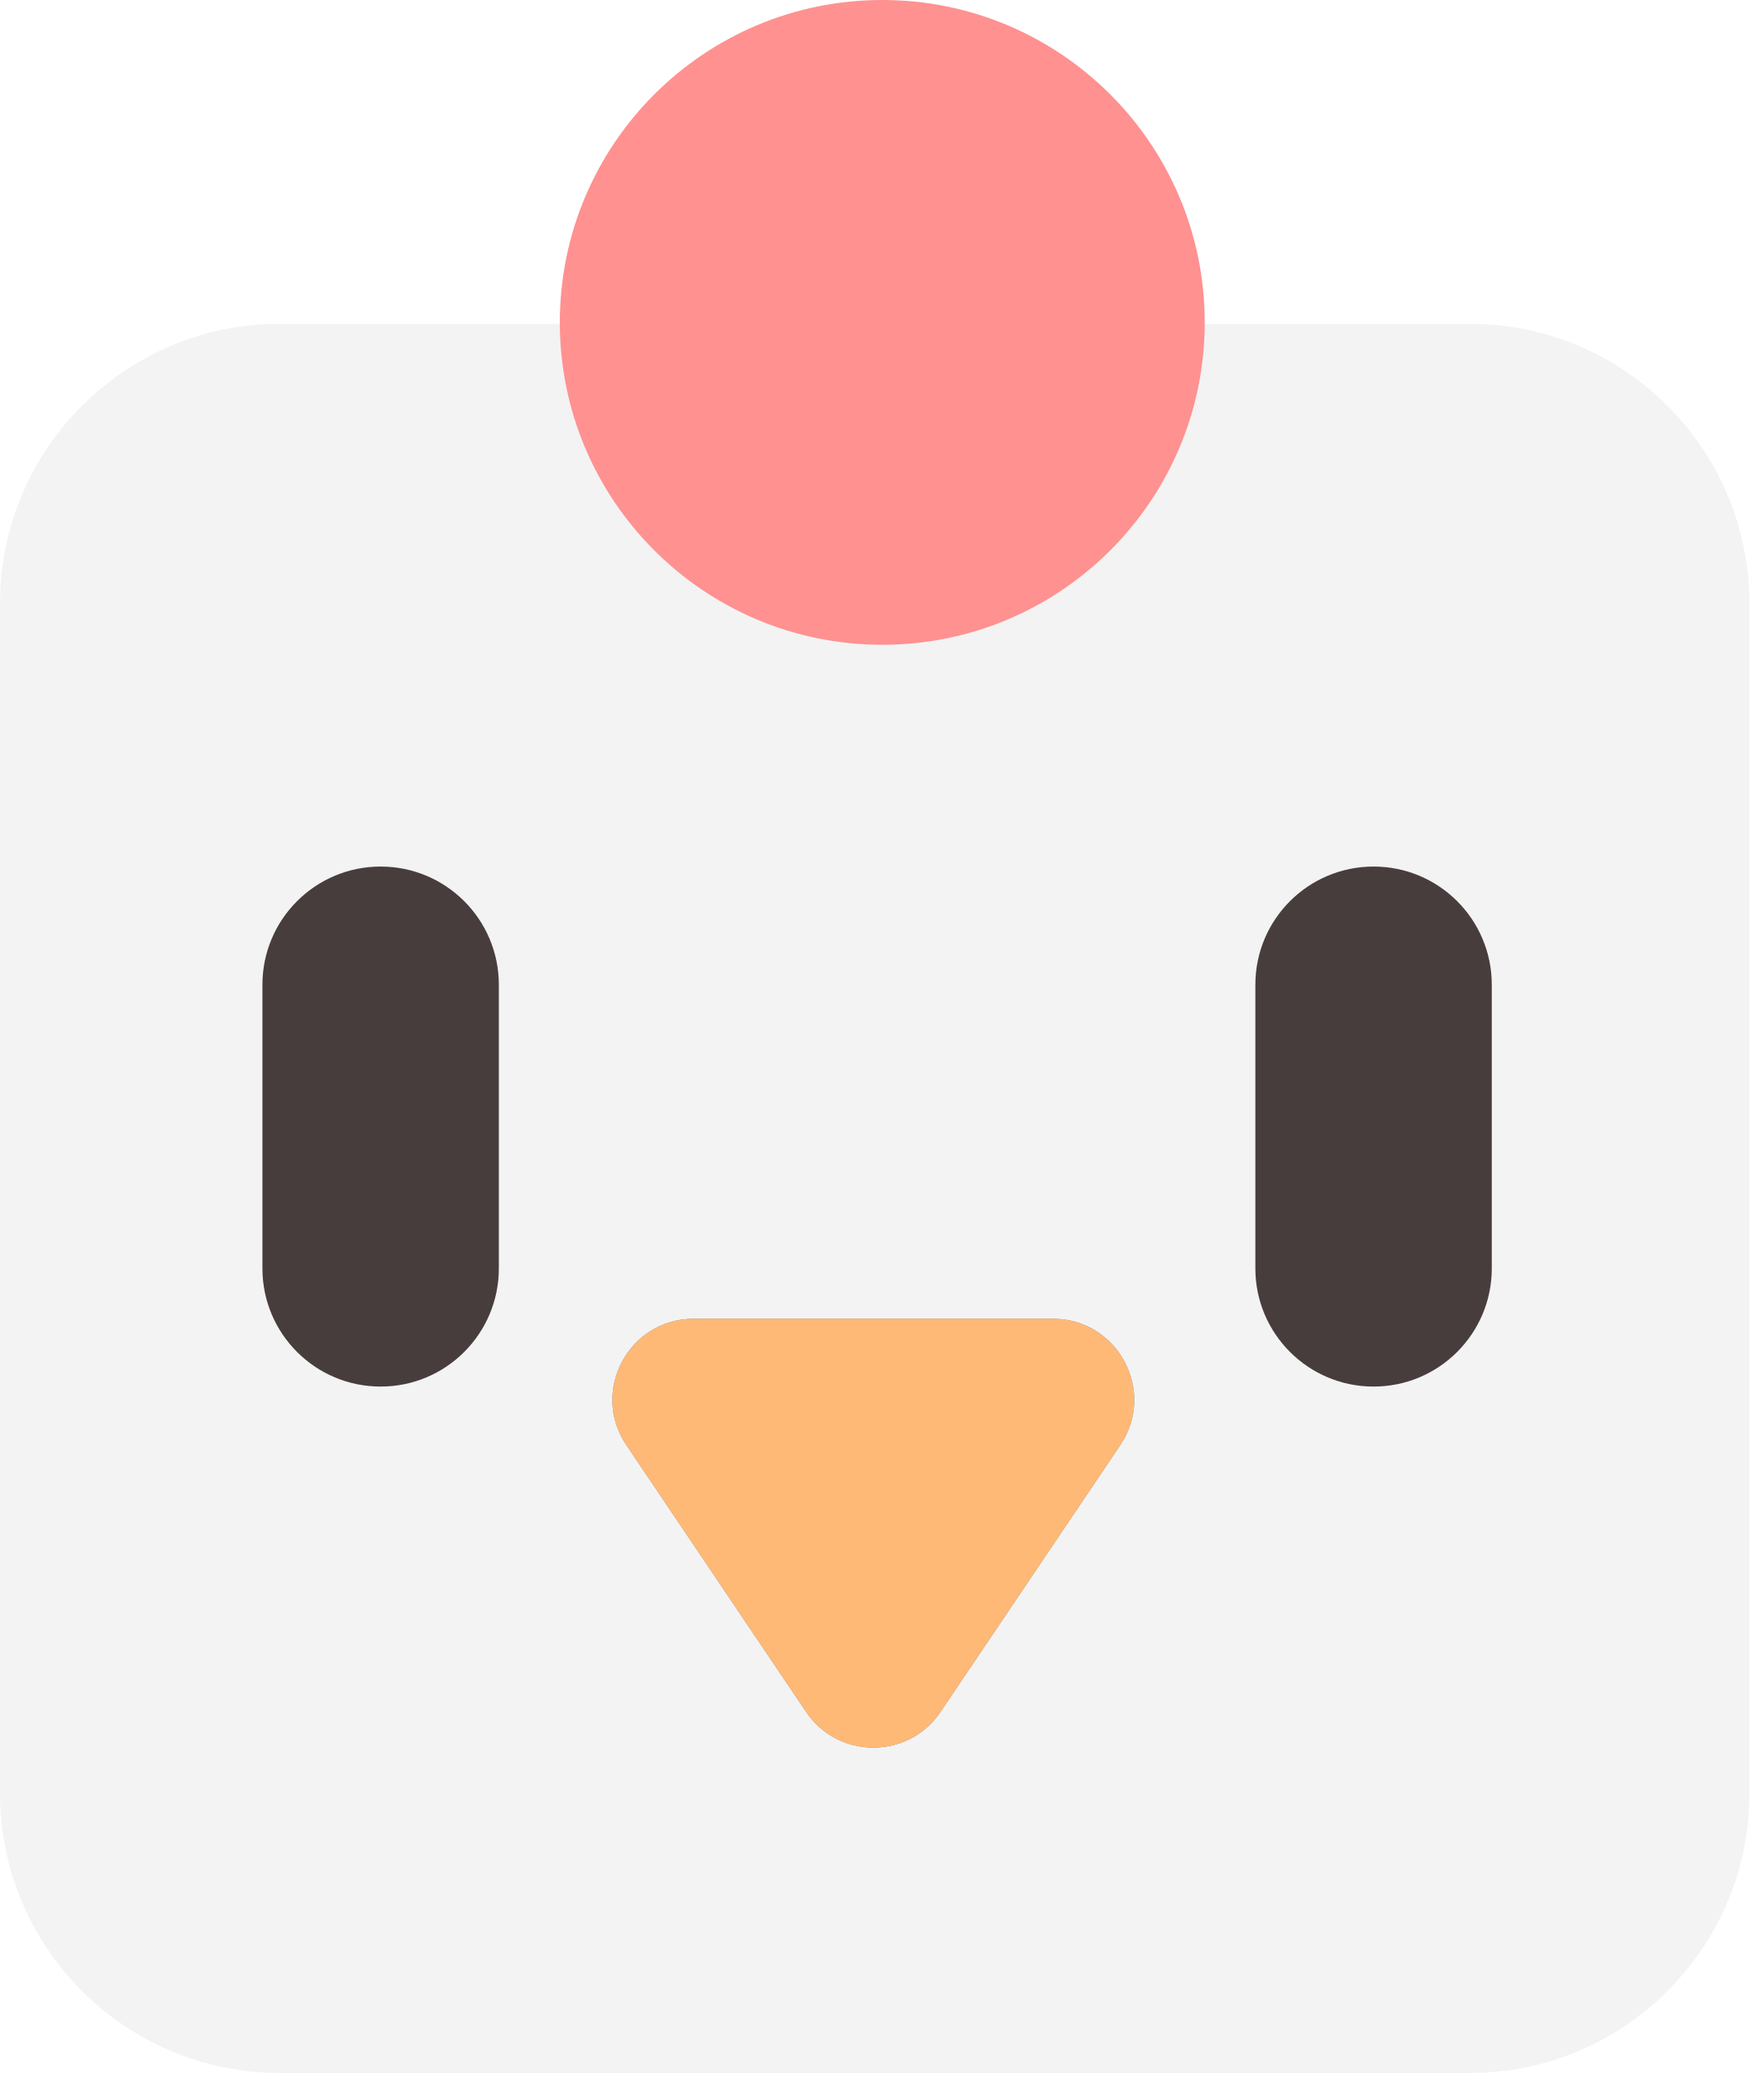
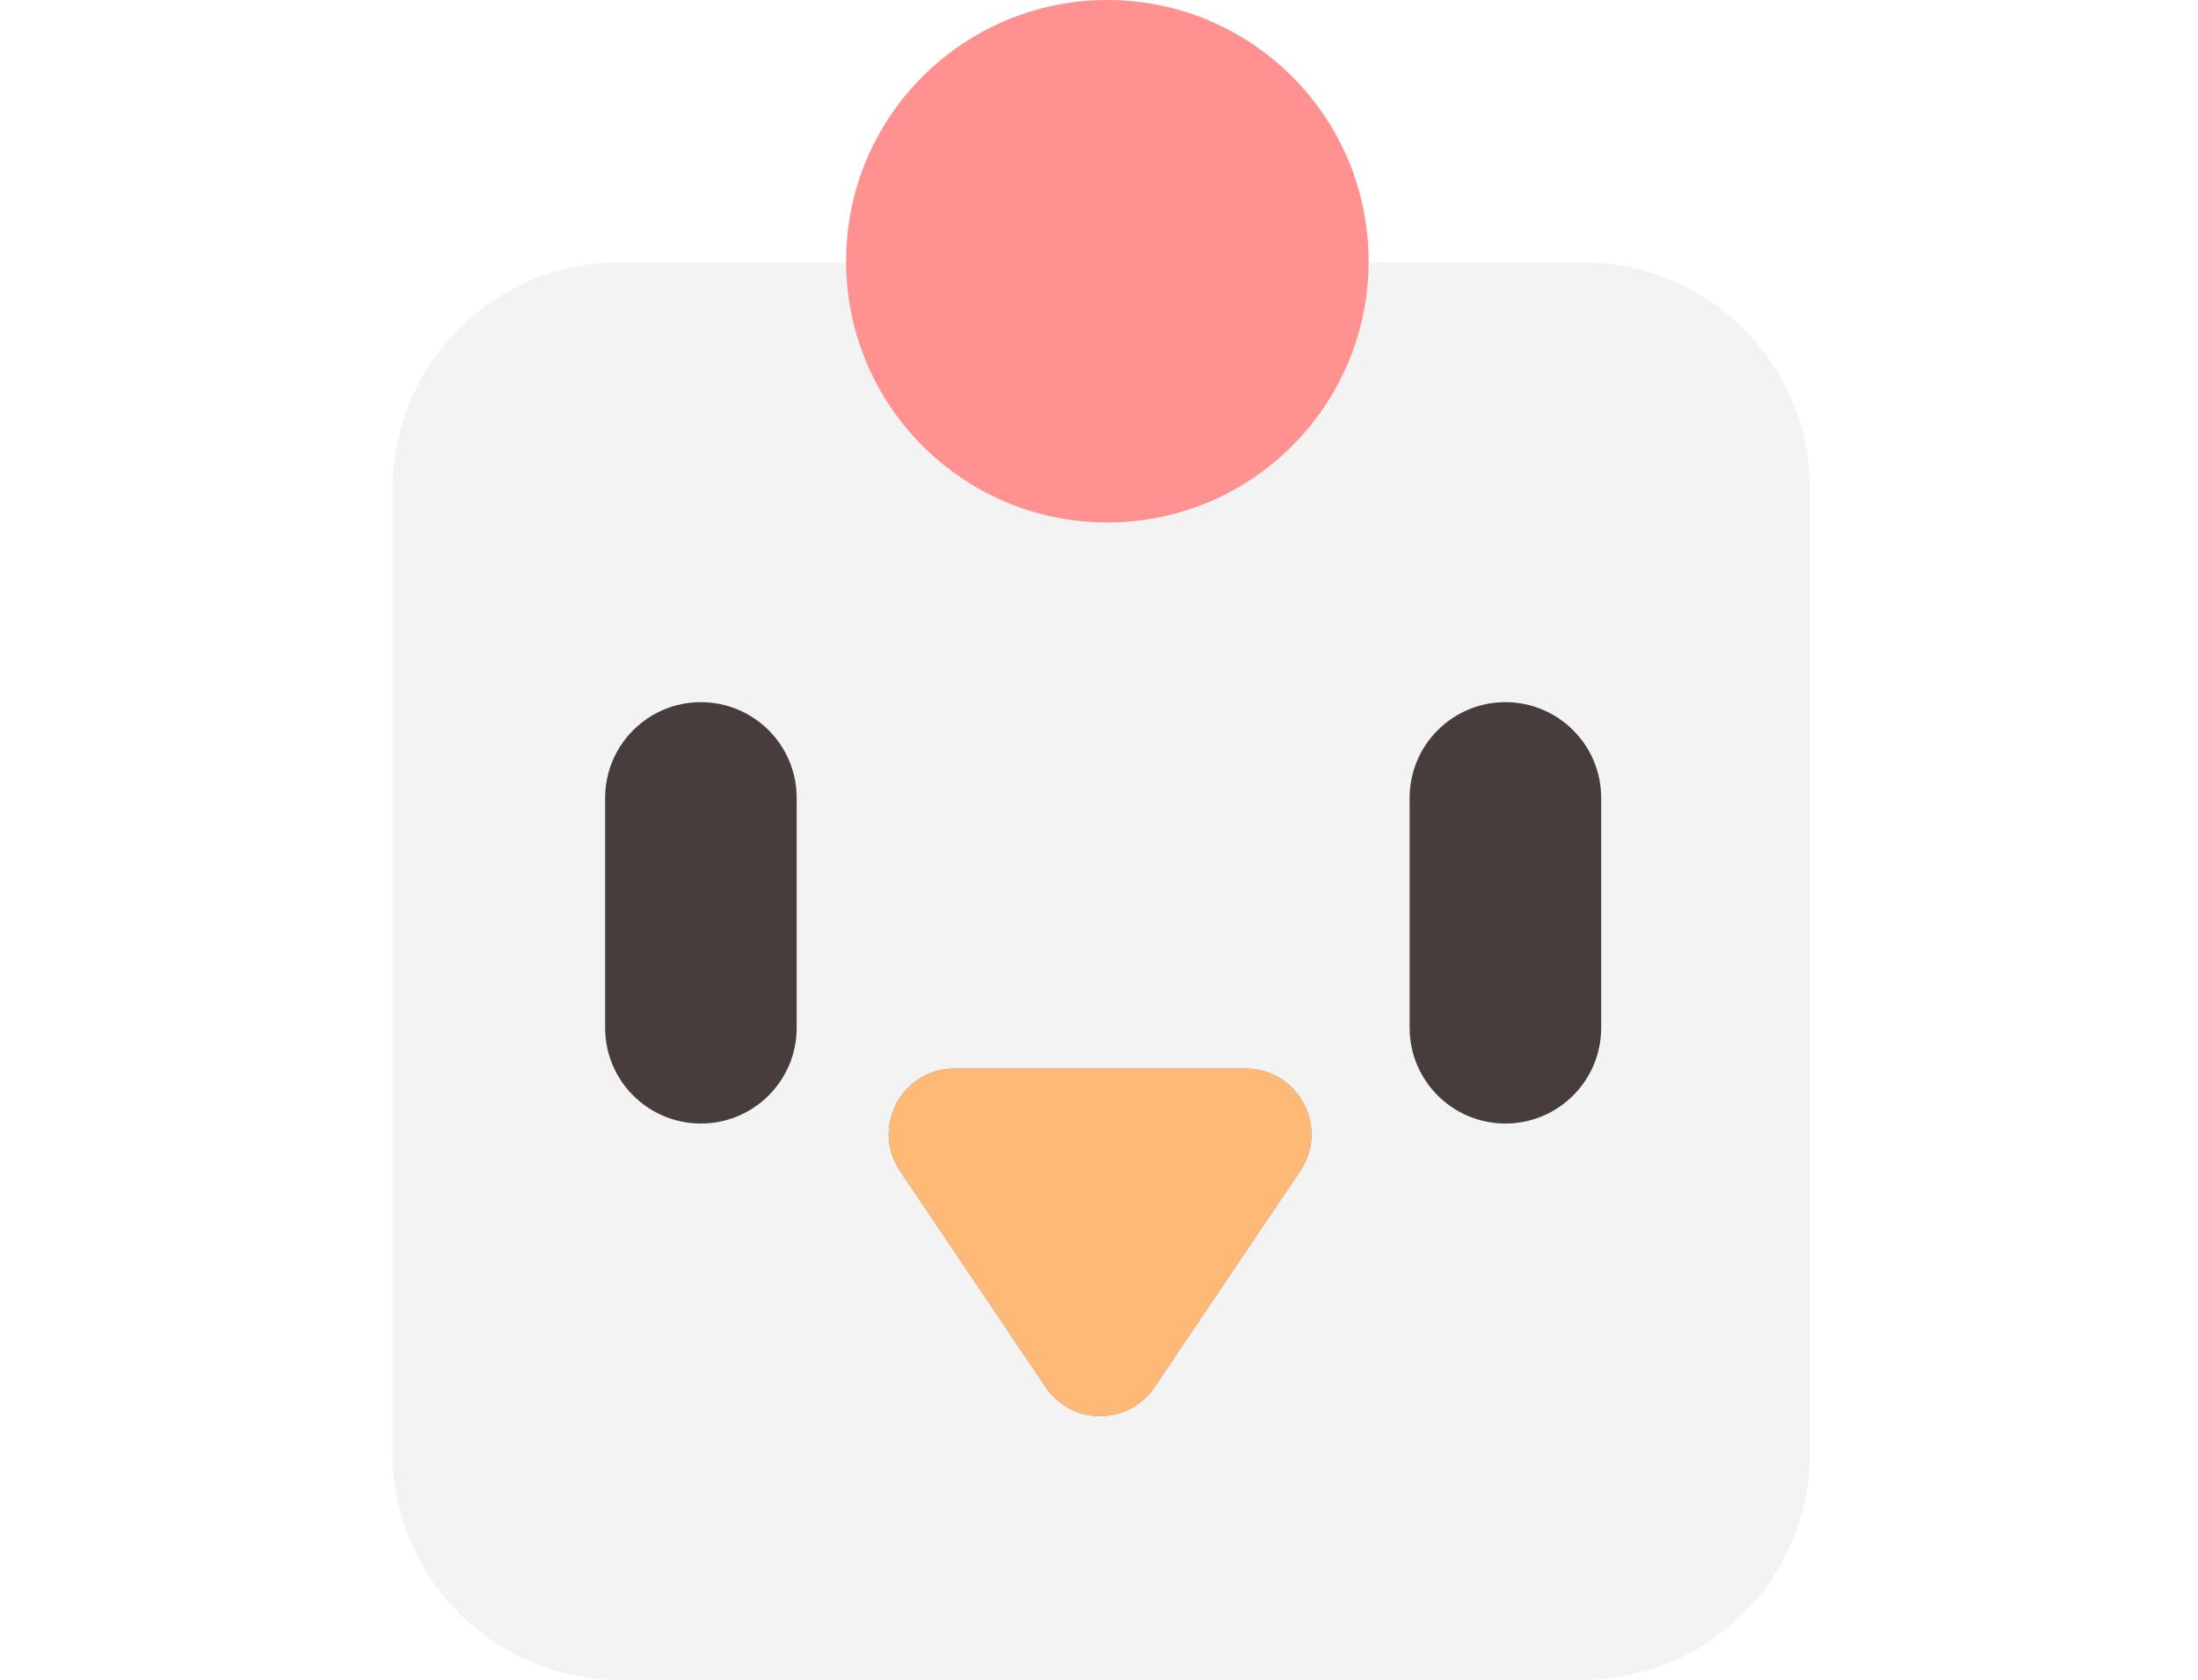
- <svg xmlns="http://www.w3.org/2000/svg" width="91" height="107" viewBox="0 0 91 107" fill="none">
-   <rect y="16.715" width="90.285" height="90.285" rx="14.445" fill="#F3F3F3" />
-   <rect x="13.543" y="44.728" width="12.201" height="26.841" rx="6.1" fill="#483D3D" />
-   <rect x="64.786" y="44.728" width="12.201" height="26.841" rx="6.1" fill="#483D3D" />
-   <path d="M48.539 88.36C46.881 90.822 43.257 90.822 41.599 88.36L32.324 74.59C30.452 71.811 32.443 68.069 35.794 68.069H54.344C57.695 68.069 59.687 71.811 57.815 74.59L48.539 88.36Z" fill="#818080" />
-   <path d="M48.539 88.36C46.881 90.822 43.257 90.822 41.599 88.36L32.324 74.59C30.452 71.811 32.443 68.069 35.794 68.069H54.344C57.695 68.069 59.687 71.811 57.815 74.59L48.539 88.36Z" fill="#FFB977" />
-   <circle cx="45.532" cy="16.641" r="16.641" fill="#FF9191" />
+ <svg xmlns="http://www.w3.org/2000/svg" width="140" height="107" viewBox="0 0 140 107" fill="none">
+   <rect x="25" y="16.715" width="90.285" height="90.285" rx="14.445" fill="#F3F3F3" />
+   <rect x="38.543" y="44.728" width="12.201" height="26.841" rx="6.1" fill="#483D3D" />
+   <rect x="89.786" y="44.728" width="12.201" height="26.841" rx="6.1" fill="#483D3D" />
+   <path d="M73.54 88.36C71.881 90.822 68.257 90.822 66.599 88.36L57.324 74.59C55.452 71.811 57.443 68.069 60.794 68.069H79.344C82.695 68.069 84.687 71.811 82.815 74.59L73.54 88.36Z" fill="#818080" />
+   <path d="M73.54 88.36C71.881 90.822 68.257 90.822 66.599 88.36L57.324 74.59C55.452 71.811 57.443 68.069 60.794 68.069H79.344C82.695 68.069 84.687 71.811 82.815 74.59L73.54 88.36Z" fill="#FFB977" />
+   <circle cx="70.532" cy="16.641" r="16.641" fill="#FF9191" />
</svg>
